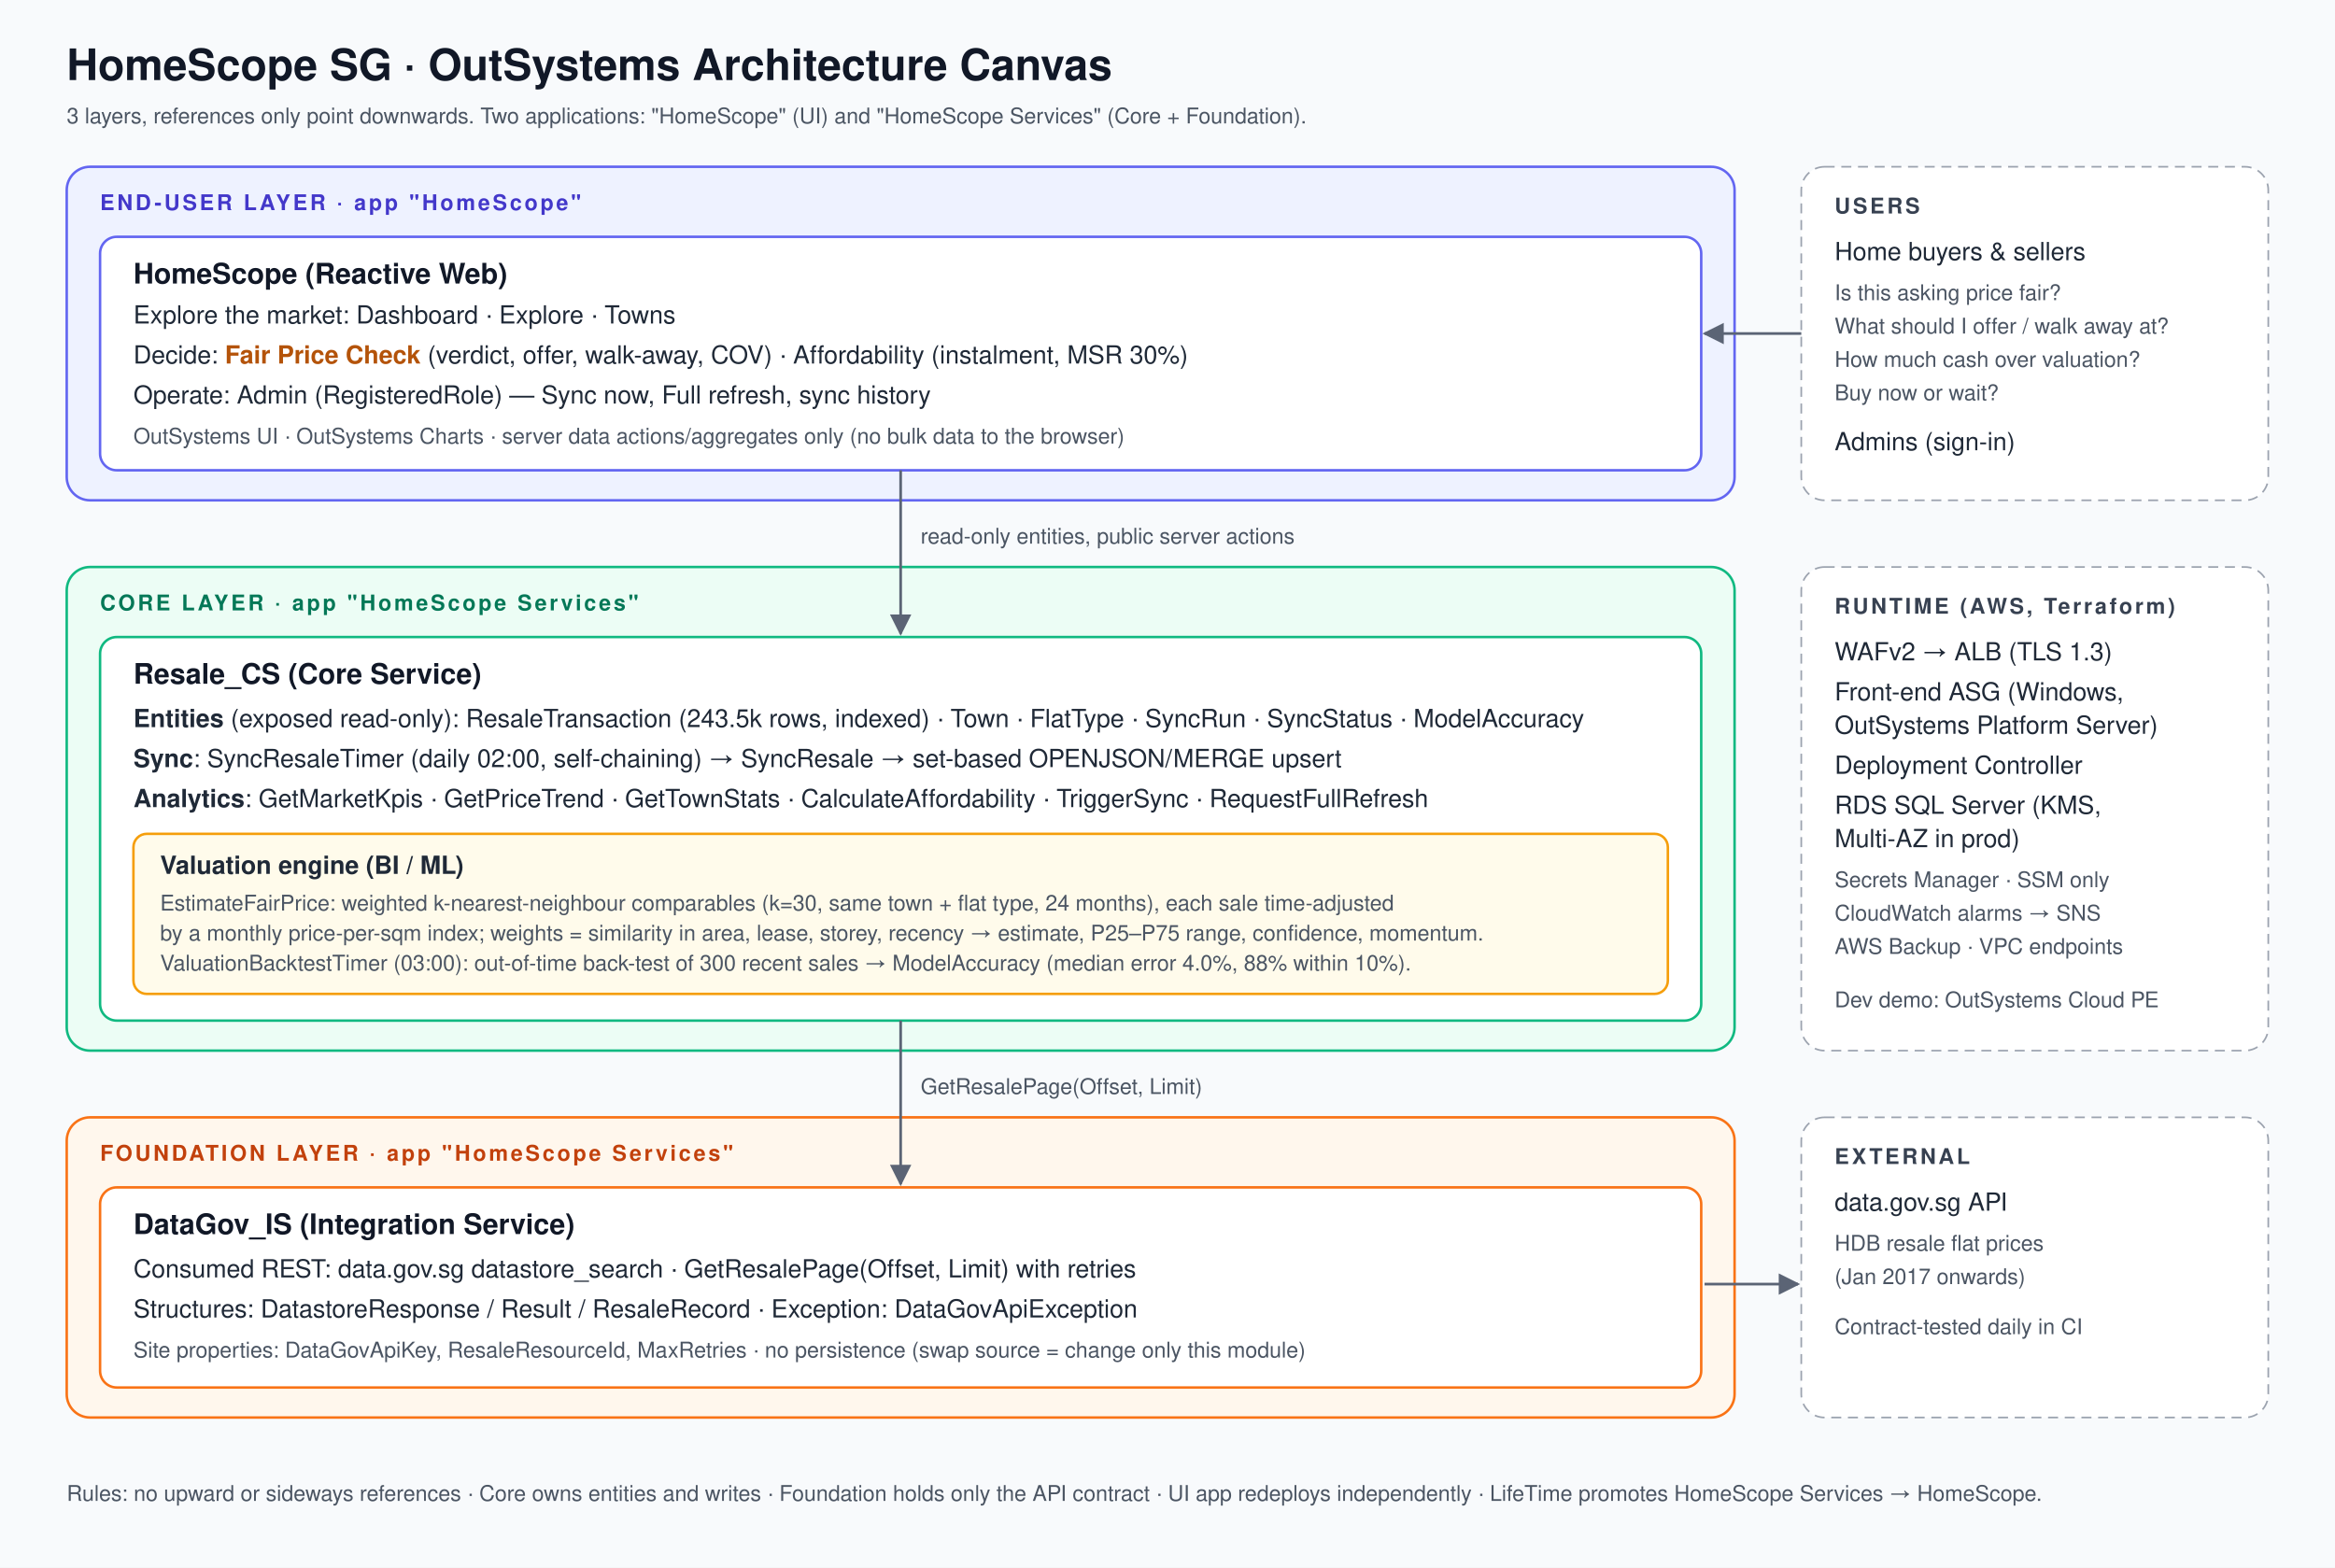
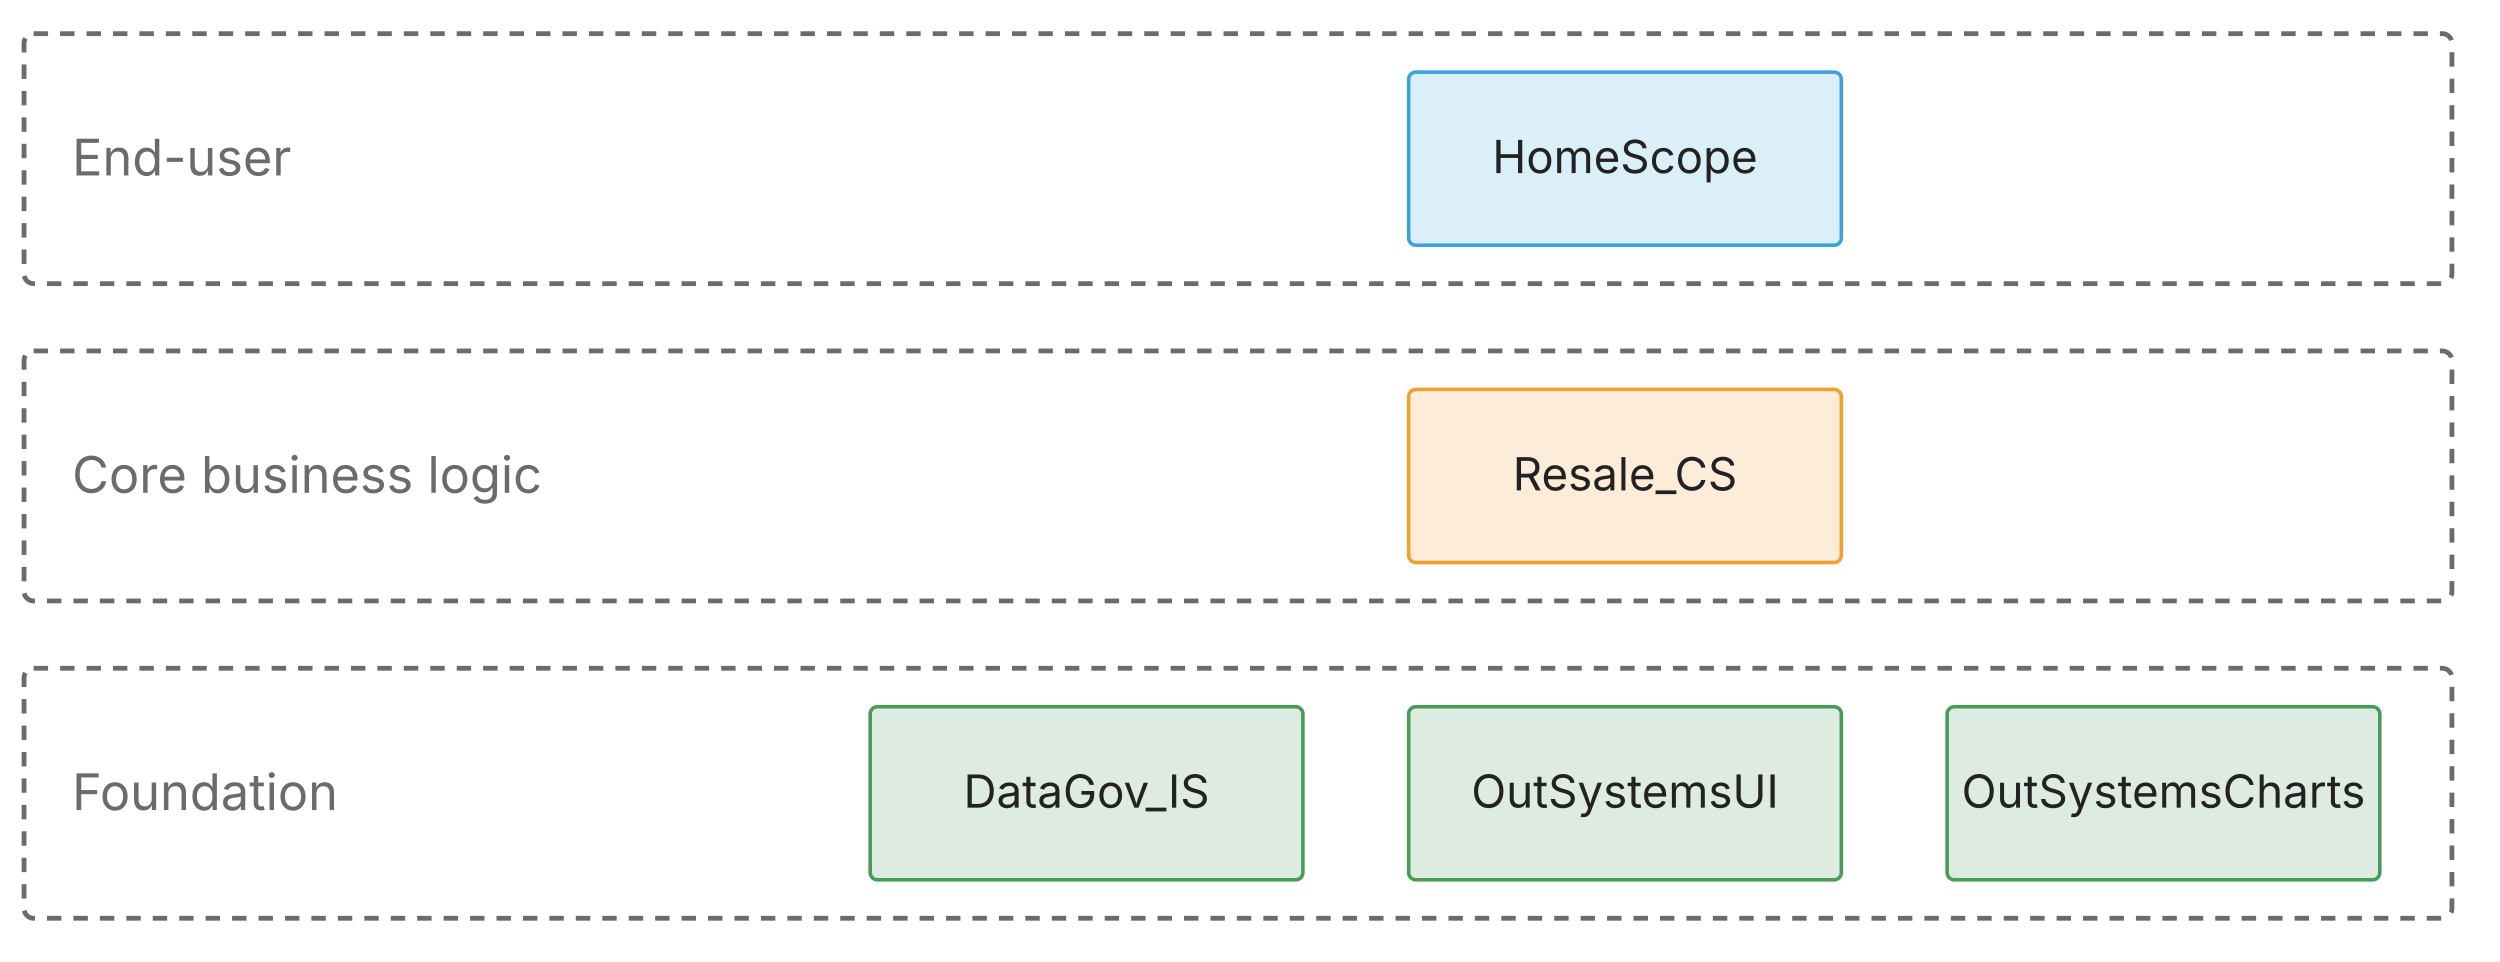
- <svg xmlns="http://www.w3.org/2000/svg" width="1400" height="940" viewBox="0 0 1400 940" font-family="Segoe UI, Helvetica, Arial, sans-serif">
-   <defs>
-     <marker id="arr" viewBox="0 0 10 10" refX="9" refY="5" markerWidth="8" markerHeight="8" orient="auto-start-reverse">
-       <path d="M0,0 L10,5 L0,10 z" fill="#5b6475" />
-     </marker>
-     <style>
-       .t { font-size: 15px; fill: #1f2937; }
-       .s { font-size: 13px; fill: #4b5563; }
-       .h { font-size: 17px; font-weight: 700; fill: #111827; }
-       .lay { font-size: 13px; font-weight: 700; letter-spacing: .12em; }
-       .mod { fill: #fff; stroke-width: 1.5; rx: 10; }
-       .ln { stroke: #5b6475; stroke-width: 1.6; fill: none; marker-end: url(#arr); }
-     </style>
-   </defs>
-   <rect width="1400" height="940" fill="#f8fafc" />
-   <text x="40" y="48" font-size="26" font-weight="700" fill="#111827">HomeScope SG · OutSystems Architecture Canvas</text>
-   <text x="40" y="74" class="s">3 layers, references only point downwards. Two applications: "HomeScope" (UI) and "HomeScope Services" (Core + Foundation).</text>
-   <rect x="40" y="100" width="1000" height="200" rx="14" fill="#eef2ff" stroke="#6366f1" stroke-width="1.5" />
-   <text x="60" y="126" class="lay" fill="#4338ca">END-USER LAYER · app "HomeScope"</text>
-   <rect class="mod" x="60" y="142" width="960" height="140" stroke="#6366f1" />
-   <text x="80" y="170" class="h">HomeScope  (Reactive Web)</text>
-   <text x="80" y="194" class="t">Explore the market:  Dashboard · Explore · Towns</text>
-   <text x="80" y="218" class="t">Decide:  <tspan font-weight="700" fill="#b45309">Fair Price Check</tspan> (verdict, offer, walk-away, COV) · Affordability (instalment, MSR 30%)</text>
-   <text x="80" y="242" class="t">Operate:  Admin (RegisteredRole) — Sync now, Full refresh, sync history</text>
-   <text x="80" y="266" class="s">OutSystems UI · OutSystems Charts · server data actions/aggregates only (no bulk data to the browser)</text>
-   <rect x="40" y="340" width="1000" height="290" rx="14" fill="#ecfdf5" stroke="#10b981" stroke-width="1.5" />
-   <text x="60" y="366" class="lay" fill="#047857">CORE LAYER · app "HomeScope Services"</text>
-   <rect class="mod" x="60" y="382" width="960" height="230" stroke="#10b981" />
-   <text x="80" y="410" class="h">Resale_CS  (Core Service)</text>
-   <text x="80" y="436" class="t">
-     <tspan font-weight="600">Entities</tspan> (exposed read-only): ResaleTransaction (243.5k rows, indexed) · Town · FlatType · SyncRun · SyncStatus · ModelAccuracy</text>
-   <text x="80" y="460" class="t">
-     <tspan font-weight="600">Sync</tspan>: SyncResaleTimer (daily 02:00, self-chaining) → SyncResale → set-based OPENJSON/MERGE upsert</text>
-   <text x="80" y="484" class="t">
-     <tspan font-weight="600">Analytics</tspan>: GetMarketKpis · GetPriceTrend · GetTownStats · CalculateAffordability · TriggerSync · RequestFullRefresh</text>
-   <rect x="80" y="500" width="920" height="96" rx="8" fill="#fffbeb" stroke="#f59e0b" stroke-width="1.5" />
-   <text x="96" y="524" class="t" font-weight="700" fill="#92400e">Valuation engine (BI / ML)</text>
-   <text x="96" y="546" class="s">EstimateFairPrice: weighted k-nearest-neighbour comparables (k=30, same town + flat type, 24 months), each sale time-adjusted</text>
-   <text x="96" y="564" class="s">by a monthly price-per-sqm index; weights = similarity in area, lease, storey, recency → estimate, P25–P75 range, confidence, momentum.</text>
-   <text x="96" y="582" class="s">ValuationBacktestTimer (03:00): out-of-time back-test of 300 recent sales → ModelAccuracy (median error 4.0%, 88% within 10%).</text>
-   <rect x="40" y="670" width="1000" height="180" rx="14" fill="#fff7ed" stroke="#f97316" stroke-width="1.5" />
-   <text x="60" y="696" class="lay" fill="#c2410c">FOUNDATION LAYER · app "HomeScope Services"</text>
-   <rect class="mod" x="60" y="712" width="960" height="120" stroke="#f97316" />
-   <text x="80" y="740" class="h">DataGov_IS  (Integration Service)</text>
-   <text x="80" y="766" class="t">Consumed REST: data.gov.sg datastore_search · GetResalePage(Offset, Limit) with retries</text>
-   <text x="80" y="790" class="t">Structures: DatastoreResponse / Result / ResaleRecord · Exception: DataGovApiException</text>
-   <text x="80" y="814" class="s">Site properties: DataGovApiKey, ResaleResourceId, MaxRetries · no persistence (swap source = change only this module)</text>
-   <line x1="540" y1="282" x2="540" y2="380" class="ln" />
-   <text x="552" y="326" class="s">read-only entities, public server actions</text>
-   <line x1="540" y1="612" x2="540" y2="710" class="ln" />
-   <text x="552" y="656" class="s">GetResalePage(Offset, Limit)</text>
-   <rect x="1080" y="100" width="280" height="200" rx="14" fill="#fff" stroke="#9ca3af" stroke-dasharray="6 4" />
-   <text x="1100" y="128" class="lay" fill="#374151">USERS</text>
-   <text x="1100" y="156" class="t">Home buyers &amp; sellers</text>
-   <text x="1100" y="180" class="s">Is this asking price fair?</text>
-   <text x="1100" y="200" class="s">What should I offer / walk away at?</text>
-   <text x="1100" y="220" class="s">How much cash over valuation?</text>
-   <text x="1100" y="240" class="s">Buy now or wait?</text>
-   <text x="1100" y="270" class="t">Admins (sign-in)</text>
-   <line x1="1080" y1="200" x2="1022" y2="200" class="ln" />
-   <rect x="1080" y="340" width="280" height="290" rx="14" fill="#fff" stroke="#9ca3af" stroke-dasharray="6 4" />
-   <text x="1100" y="368" class="lay" fill="#374151">RUNTIME (AWS, Terraform)</text>
-   <text x="1100" y="396" class="t">WAFv2 → ALB (TLS 1.3)</text>
-   <text x="1100" y="420" class="t">Front-end ASG (Windows,</text>
-   <text x="1100" y="440" class="t">OutSystems Platform Server)</text>
-   <text x="1100" y="464" class="t">Deployment Controller</text>
-   <text x="1100" y="488" class="t">RDS SQL Server (KMS,</text>
-   <text x="1100" y="508" class="t">Multi-AZ in prod)</text>
-   <text x="1100" y="532" class="s">Secrets Manager · SSM only</text>
-   <text x="1100" y="552" class="s">CloudWatch alarms → SNS</text>
-   <text x="1100" y="572" class="s">AWS Backup · VPC endpoints</text>
-   <text x="1100" y="604" class="s">Dev demo: OutSystems Cloud PE</text>
-   <rect x="1080" y="670" width="280" height="180" rx="14" fill="#fff" stroke="#9ca3af" stroke-dasharray="6 4" />
-   <text x="1100" y="698" class="lay" fill="#374151">EXTERNAL</text>
-   <text x="1100" y="726" class="t">data.gov.sg API</text>
-   <text x="1100" y="750" class="s">HDB resale flat prices</text>
-   <text x="1100" y="770" class="s">(Jan 2017 onwards)</text>
-   <text x="1100" y="800" class="s">Contract-tested daily in CI</text>
-   <line x1="1022" y1="770" x2="1078" y2="770" class="ln" />
-   <text x="40" y="900" class="s">Rules: no upward or sideways references · Core owns entities and writes · Foundation holds only the API contract · UI app redeploys independently · LifeTime promotes HomeScope Services → HomeScope.</text>
+ <svg xmlns="http://www.w3.org/2000/svg" width="1040" height="400" viewBox="0 0 1040 400" font-family="Inter, Segoe UI, Arial, sans-serif">
+   <rect width="1040" height="400" fill="#ffffff" />
+   <g fill="none" stroke="#6b6b6b" stroke-width="2" stroke-dasharray="6 5">
+     <rect x="10" y="14" width="1010" height="104" rx="4" />
+     <rect x="10" y="146" width="1010" height="104" rx="4" />
+     <rect x="10" y="278" width="1010" height="104" rx="4" />
+   </g>
+   <g font-size="21" fill="#6b6b6b">
+     <text x="30" y="73">End-user</text>
+     <text x="30" y="205">Core business logic</text>
+     <text x="30" y="337">Foundation</text>
+   </g>
+   <g font-size="19" fill="#222" text-anchor="middle">
+     <rect x="586" y="30" width="180" height="72" rx="3" fill="#dbeff9" stroke="#3ba3d9" stroke-width="1.5" />
+     <text x="676" y="72">HomeScope</text>
+     <rect x="586" y="162" width="180" height="72" rx="3" fill="#fdecd9" stroke="#f0a030" stroke-width="1.5" />
+     <text x="676" y="204">Resale_CS</text>
+     <rect x="362" y="294" width="180" height="72" rx="3" fill="#deebe0" stroke="#4a9a5a" stroke-width="1.5" />
+     <text x="452" y="336">DataGov_IS</text>
+     <rect x="586" y="294" width="180" height="72" rx="3" fill="#deebe0" stroke="#4a9a5a" stroke-width="1.5" />
+     <text x="676" y="336">OutSystemsUI</text>
+     <rect x="810" y="294" width="180" height="72" rx="3" fill="#deebe0" stroke="#4a9a5a" stroke-width="1.5" />
+     <text x="900" y="336">OutSystemsCharts</text>
+   </g>
</svg>
